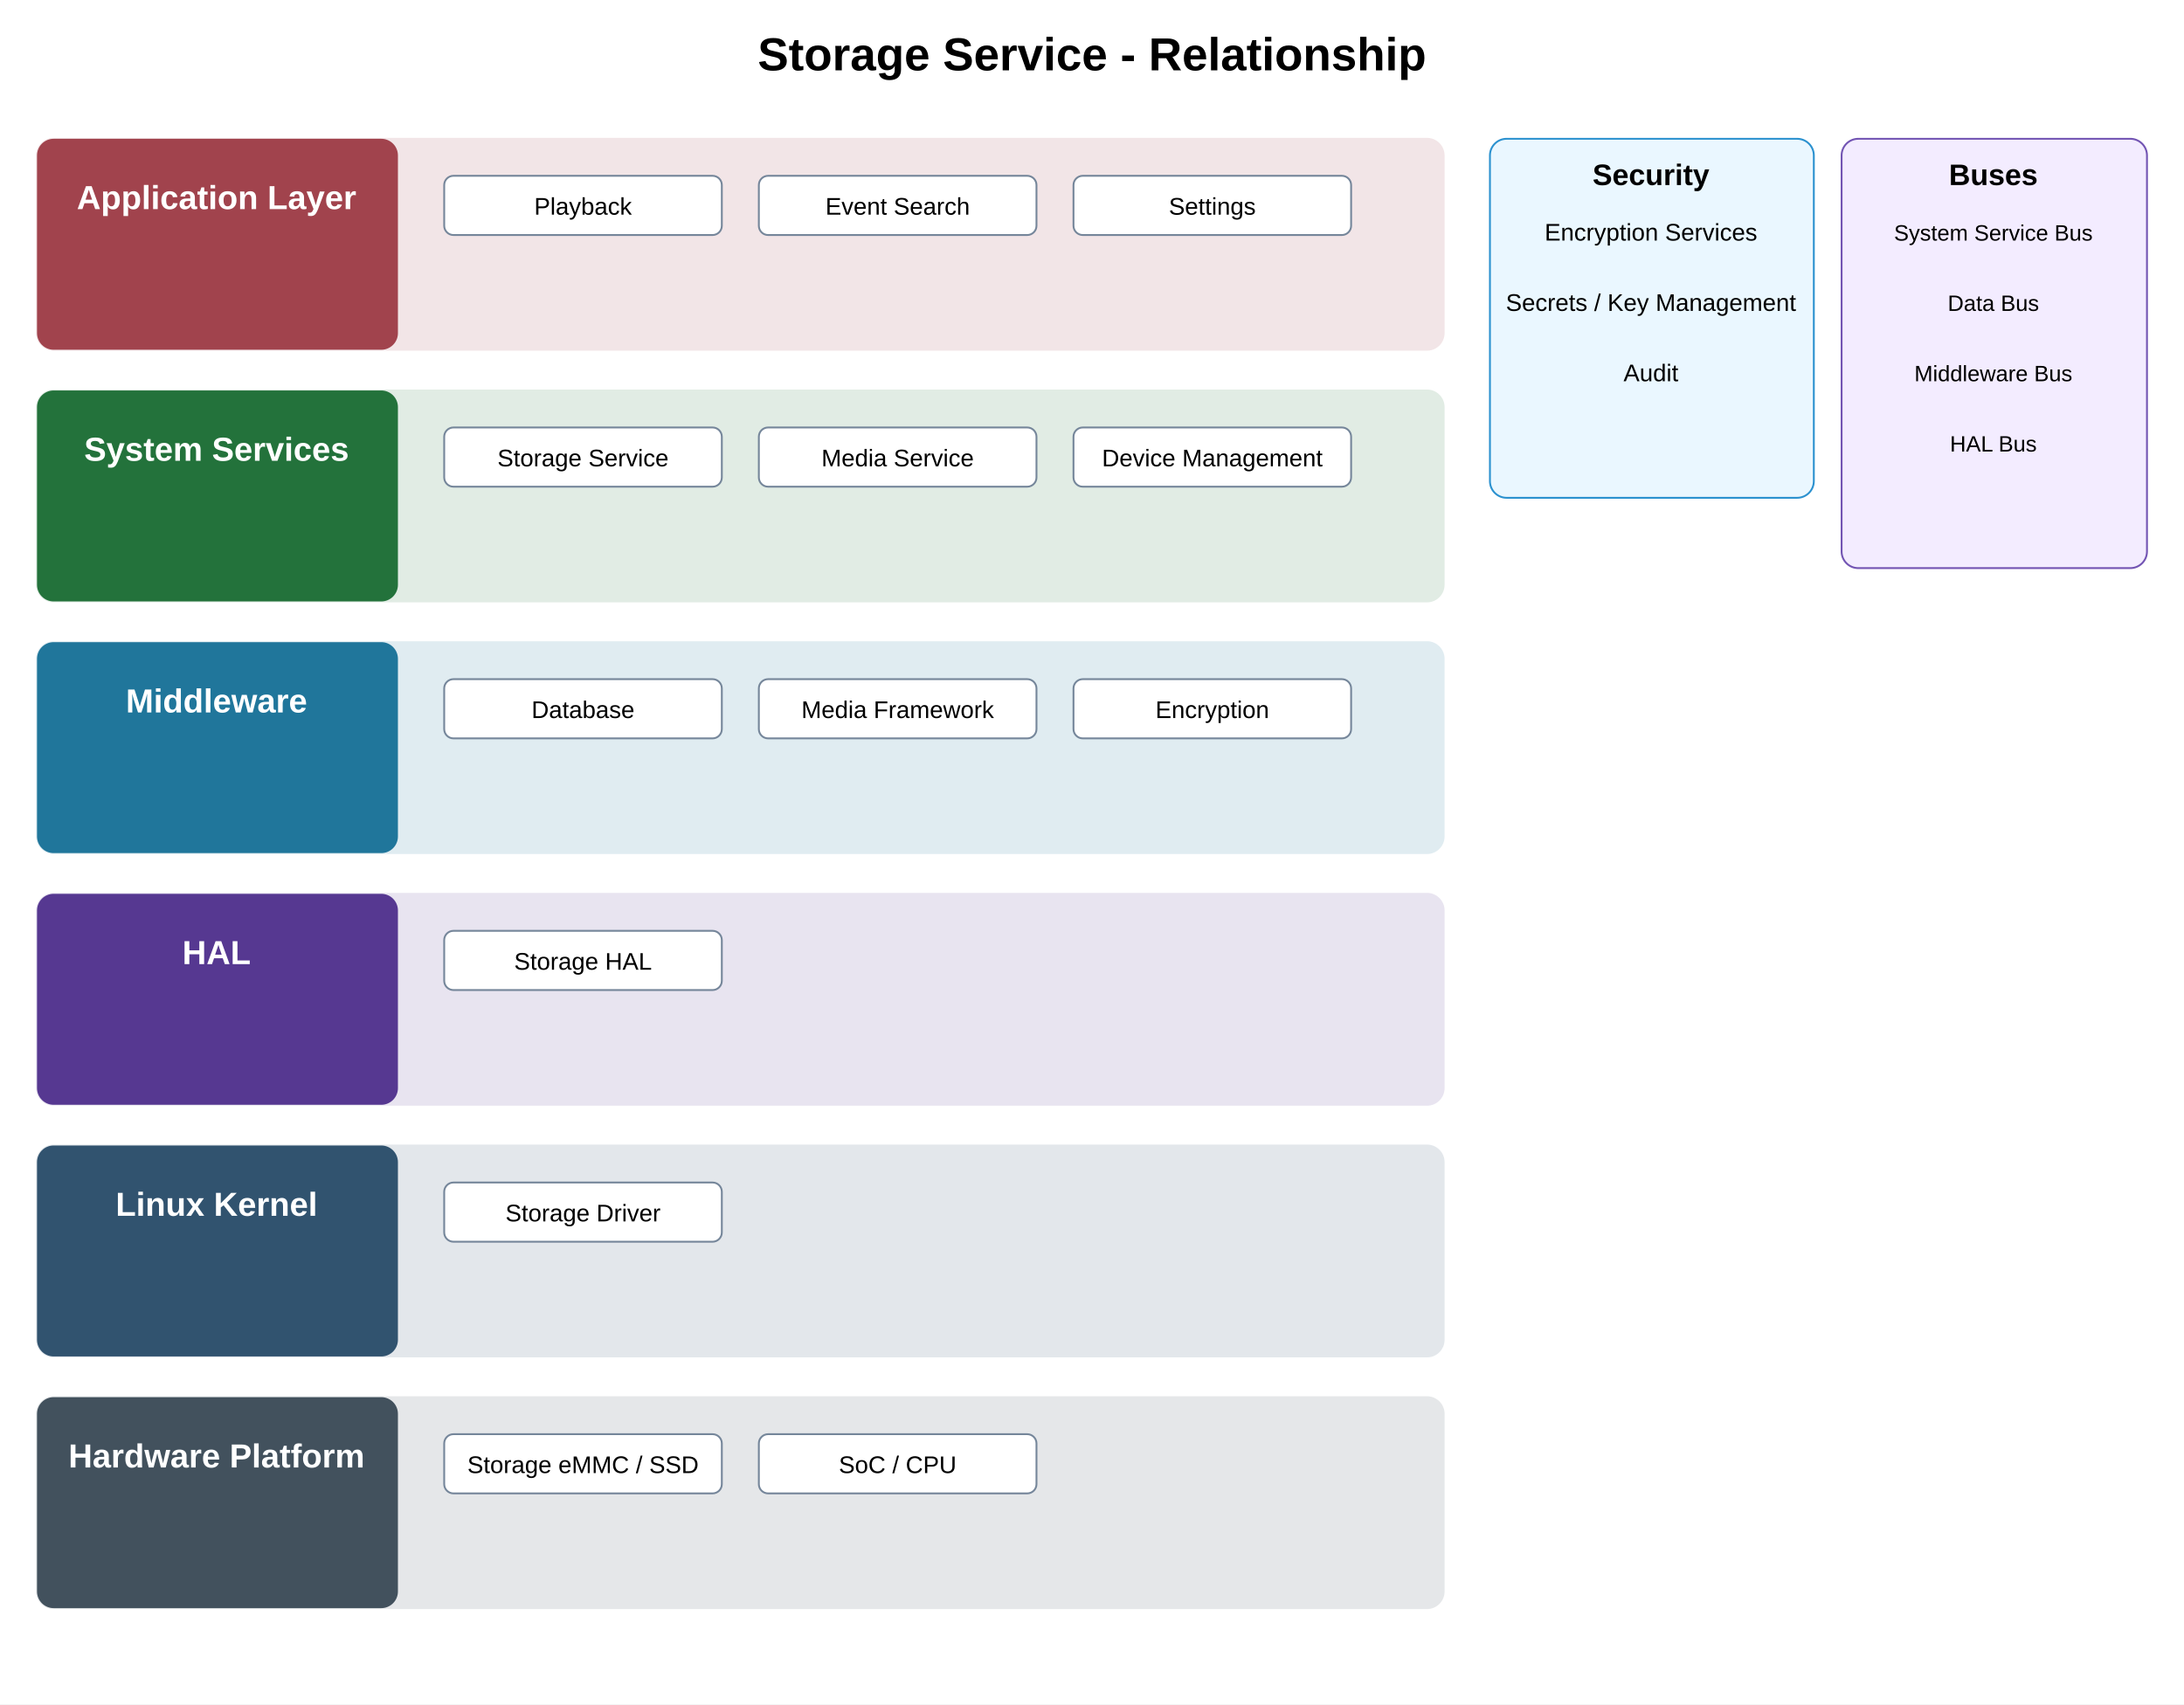
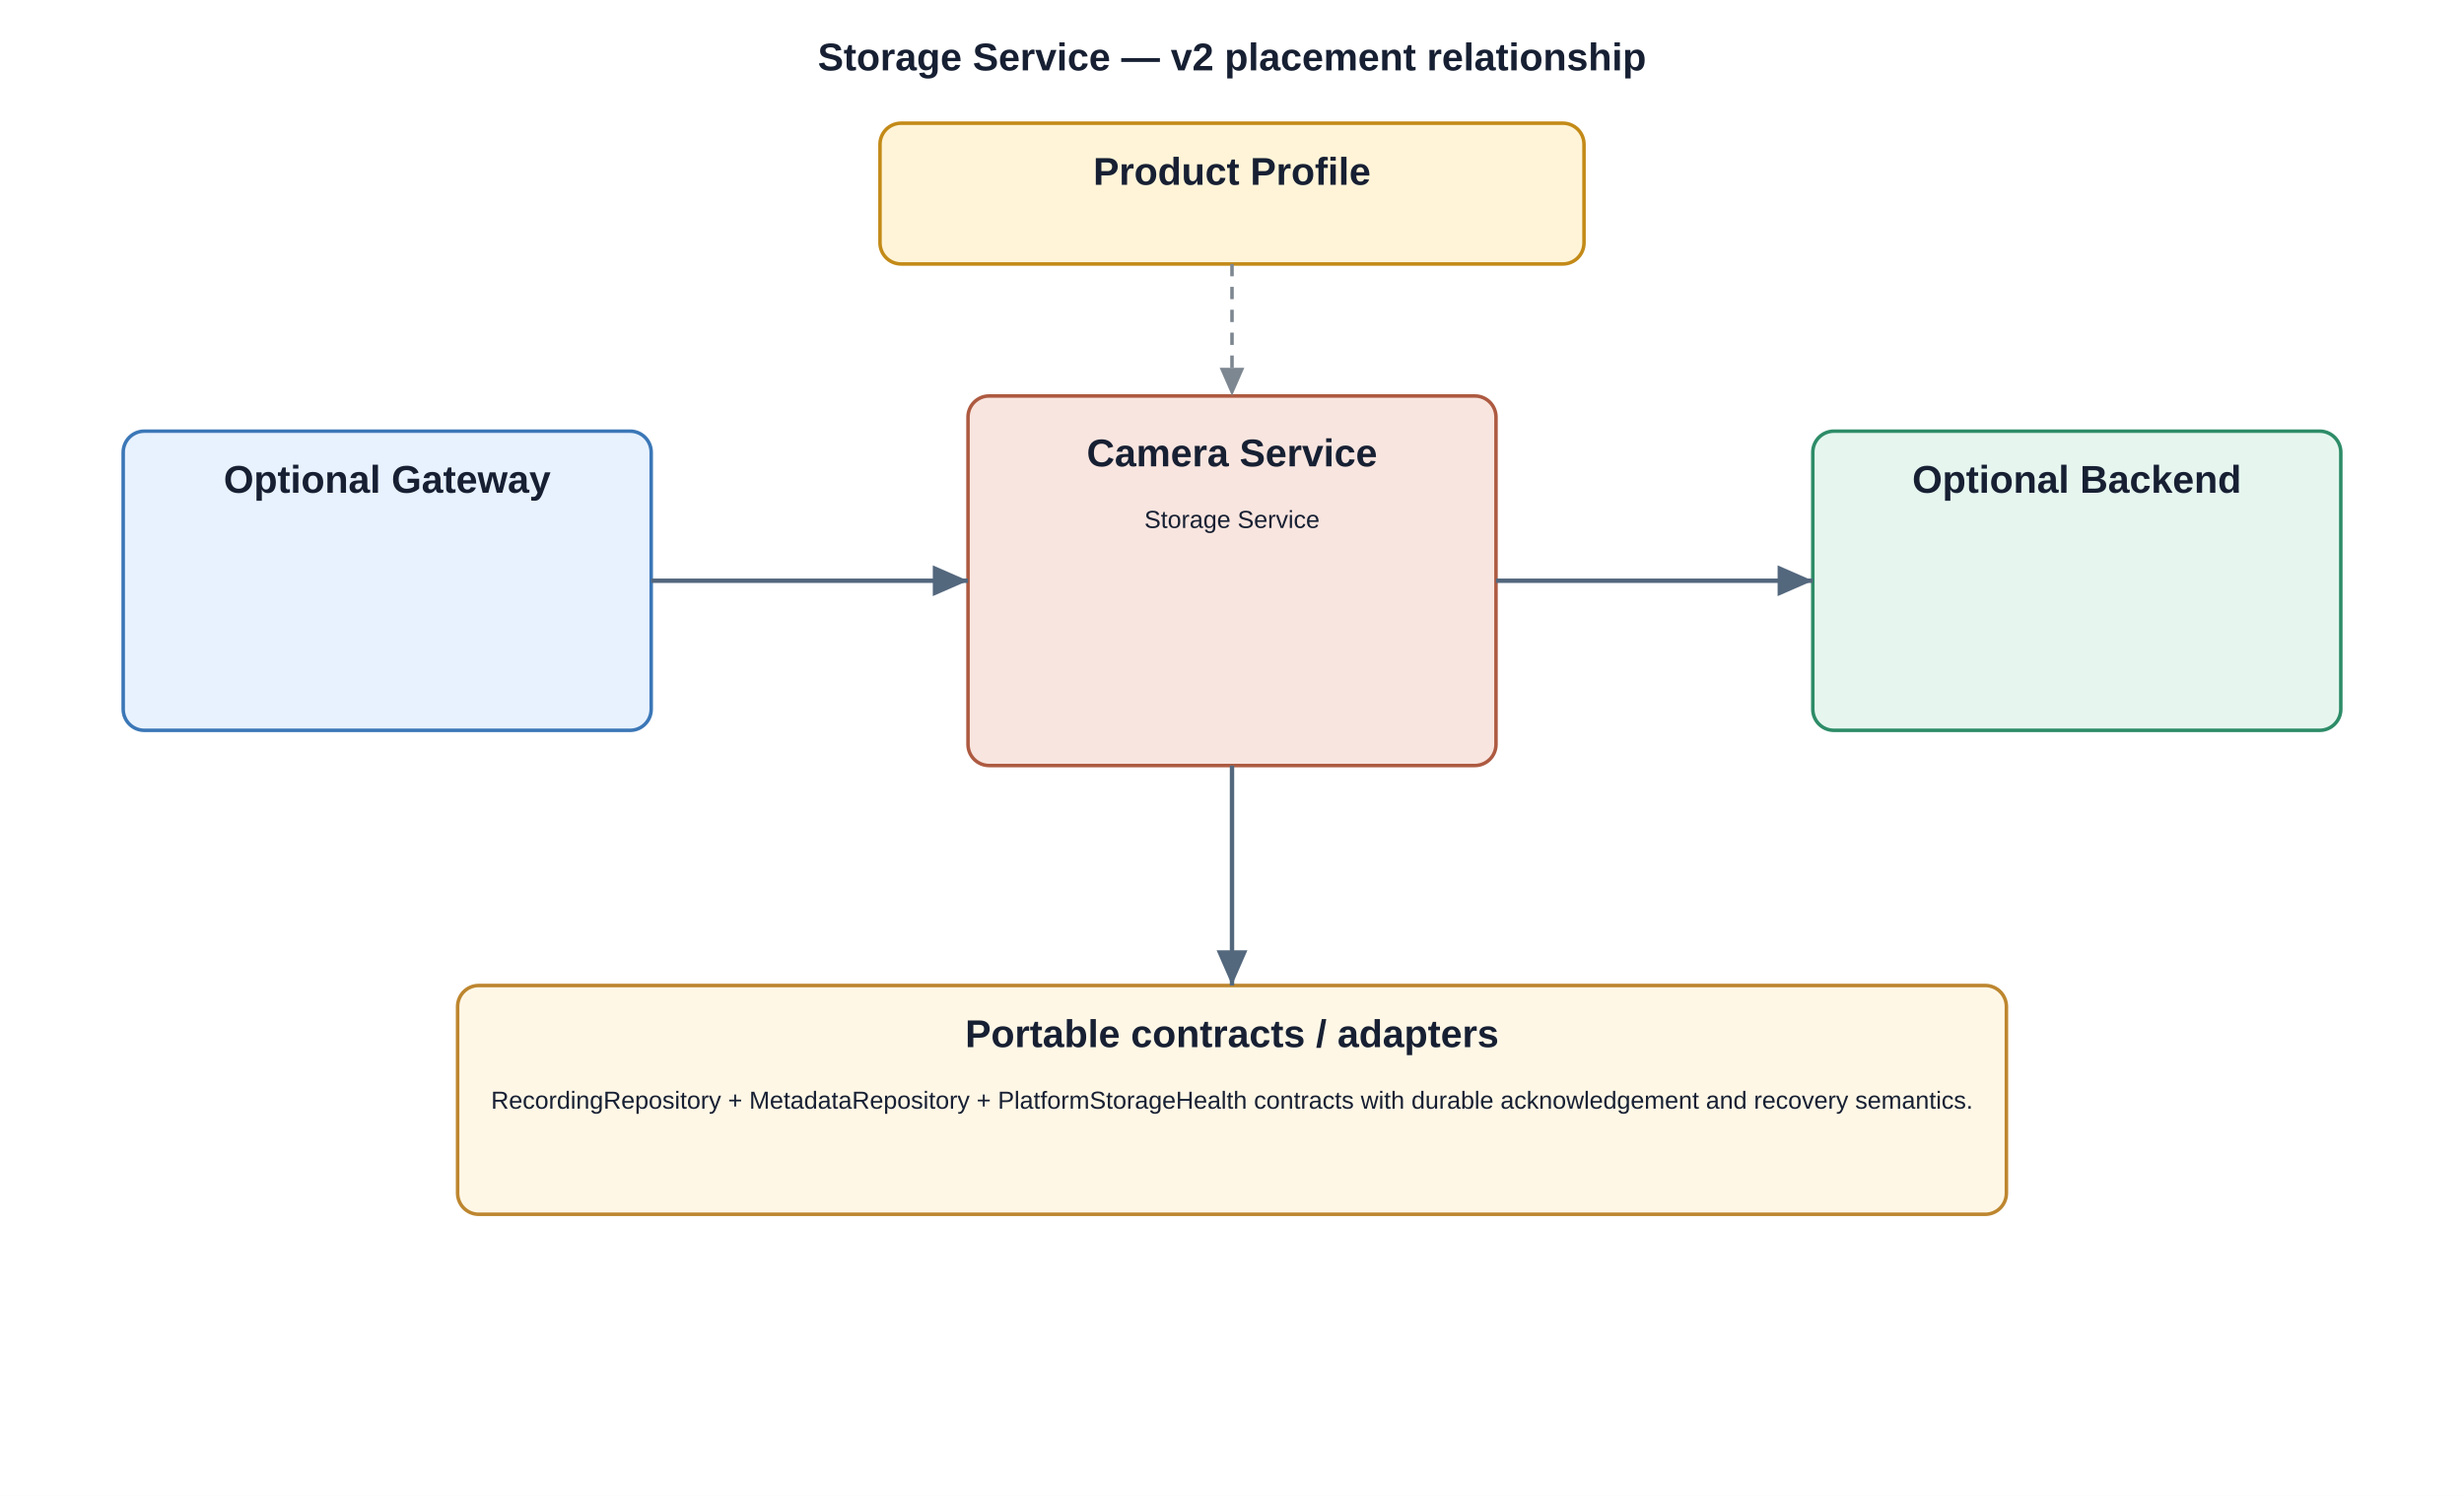
- <svg xmlns="http://www.w3.org/2000/svg" width="1180" height="921">
-   <rect width="100%" height="100%" fill="white" />
-   <text x="590" y="38" font-family="Arial" font-size="25" font-weight="bold" text-anchor="middle">Storage Service - Relationship</text>
-   <rect x="20" y="75" width="760" height="114" rx="9" fill="#a1434d" opacity=".14" stroke="#a1434d" />
-   <rect x="20" y="75" width="195" height="114" rx="9" fill="#a1434d" />
-   <text x="117" y="113" font-family="Arial" font-size="18" font-weight="bold" fill="white" text-anchor="middle">Application Layer</text>
-   <rect x="240" y="95" width="150" height="32" rx="5" fill="white" stroke="#75869a" />
-   <text x="315" y="116" font-family="Arial" font-size="13" text-anchor="middle">Playback</text>
-   <rect x="410" y="95" width="150" height="32" rx="5" fill="white" stroke="#75869a" />
-   <text x="485" y="116" font-family="Arial" font-size="13" text-anchor="middle">Event Search</text>
-   <rect x="580" y="95" width="150" height="32" rx="5" fill="white" stroke="#75869a" />
-   <text x="655" y="116" font-family="Arial" font-size="13" text-anchor="middle">Settings</text>
-   <rect x="20" y="211" width="760" height="114" rx="9" fill="#23723b" opacity=".14" stroke="#23723b" />
-   <rect x="20" y="211" width="195" height="114" rx="9" fill="#23723b" />
-   <text x="117" y="249" font-family="Arial" font-size="18" font-weight="bold" fill="white" text-anchor="middle">System Services</text>
-   <rect x="240" y="231" width="150" height="32" rx="5" fill="white" stroke="#75869a" />
-   <text x="315" y="252" font-family="Arial" font-size="13" text-anchor="middle">Storage Service</text>
-   <rect x="410" y="231" width="150" height="32" rx="5" fill="white" stroke="#75869a" />
-   <text x="485" y="252" font-family="Arial" font-size="13" text-anchor="middle">Media Service</text>
-   <rect x="580" y="231" width="150" height="32" rx="5" fill="white" stroke="#75869a" />
-   <text x="655" y="252" font-family="Arial" font-size="13" text-anchor="middle">Device Management</text>
-   <rect x="20" y="347" width="760" height="114" rx="9" fill="#20769b" opacity=".14" stroke="#20769b" />
-   <rect x="20" y="347" width="195" height="114" rx="9" fill="#20769b" />
-   <text x="117" y="385" font-family="Arial" font-size="18" font-weight="bold" fill="white" text-anchor="middle">Middleware</text>
-   <rect x="240" y="367" width="150" height="32" rx="5" fill="white" stroke="#75869a" />
-   <text x="315" y="388" font-family="Arial" font-size="13" text-anchor="middle">Database</text>
-   <rect x="410" y="367" width="150" height="32" rx="5" fill="white" stroke="#75869a" />
-   <text x="485" y="388" font-family="Arial" font-size="13" text-anchor="middle">Media Framework</text>
-   <rect x="580" y="367" width="150" height="32" rx="5" fill="white" stroke="#75869a" />
-   <text x="655" y="388" font-family="Arial" font-size="13" text-anchor="middle">Encryption</text>
-   <rect x="20" y="483" width="760" height="114" rx="9" fill="#563891" opacity=".14" stroke="#563891" />
-   <rect x="20" y="483" width="195" height="114" rx="9" fill="#563891" />
-   <text x="117" y="521" font-family="Arial" font-size="18" font-weight="bold" fill="white" text-anchor="middle">HAL</text>
-   <rect x="240" y="503" width="150" height="32" rx="5" fill="white" stroke="#75869a" />
-   <text x="315" y="524" font-family="Arial" font-size="13" text-anchor="middle">Storage HAL</text>
-   <rect x="20" y="619" width="760" height="114" rx="9" fill="#31536f" opacity=".14" stroke="#31536f" />
-   <rect x="20" y="619" width="195" height="114" rx="9" fill="#31536f" />
-   <text x="117" y="657" font-family="Arial" font-size="18" font-weight="bold" fill="white" text-anchor="middle">Linux Kernel</text>
-   <rect x="240" y="639" width="150" height="32" rx="5" fill="white" stroke="#75869a" />
-   <text x="315" y="660" font-family="Arial" font-size="13" text-anchor="middle">Storage Driver</text>
-   <rect x="20" y="755" width="760" height="114" rx="9" fill="#42515d" opacity=".14" stroke="#42515d" />
-   <rect x="20" y="755" width="195" height="114" rx="9" fill="#42515d" />
-   <text x="117" y="793" font-family="Arial" font-size="18" font-weight="bold" fill="white" text-anchor="middle">Hardware Platform</text>
-   <rect x="240" y="775" width="150" height="32" rx="5" fill="white" stroke="#75869a" />
-   <text x="315" y="796" font-family="Arial" font-size="13" text-anchor="middle">Storage eMMC / SSD</text>
-   <rect x="410" y="775" width="150" height="32" rx="5" fill="white" stroke="#75869a" />
-   <text x="485" y="796" font-family="Arial" font-size="13" text-anchor="middle">SoC / CPU</text>
-   <rect x="805" y="75" width="175" height="194" rx="9" fill="#eaf7ff" stroke="#2b91cf" />
-   <text x="892" y="100" font-family="Arial" font-size="16" font-weight="bold" text-anchor="middle">Security</text>
-   <text x="892" y="130" font-family="Arial" font-size="13" text-anchor="middle">Encryption Services</text>
-   <text x="892" y="168" font-family="Arial" font-size="13" text-anchor="middle">Secrets / Key Management</text>
-   <text x="892" y="206" font-family="Arial" font-size="13" text-anchor="middle">Audit</text>
-   <rect x="995" y="75" width="165" height="232" rx="9" fill="#f3ecff" stroke="#7254b3" />
-   <text x="1077" y="100" font-family="Arial" font-size="16" font-weight="bold" text-anchor="middle">Buses</text>
-   <text x="1077" y="130" font-family="Arial" font-size="12" text-anchor="middle">System Service Bus</text>
-   <text x="1077" y="168" font-family="Arial" font-size="12" text-anchor="middle">Data Bus</text>
-   <text x="1077" y="206" font-family="Arial" font-size="12" text-anchor="middle">Middleware Bus</text>
-   <text x="1077" y="244" font-family="Arial" font-size="12" text-anchor="middle">HAL Bus</text>
+ <svg xmlns="http://www.w3.org/2000/svg" width="1400" height="850">
+   <defs>
+     <style>text{font-family:Arial;fill:#172033}.h{font-size:22px;font-weight:bold}.t{font-size:14px}.cam{fill:#f9e5df;stroke:#ad5a41;stroke-width:2}.gw{fill:#e8f2ff;stroke:#3b77b7;stroke-width:2}.back{fill:#e6f6ef;stroke:#2d8c68;stroke-width:2}.repo{fill:#fff7e6;stroke:#bd862f;stroke-width:2}.p{fill:#fff4d8;stroke:#c38a17;stroke-width:2}.a{stroke:#53677d;stroke-width:2.5;fill:none;marker-end:url(#a)}.o{stroke:#7d8791;stroke-width:2;stroke-dasharray:7 6;fill:none;marker-end:url(#o)}</style>
+     <marker id="a" markerWidth="10" markerHeight="10" refX="8" refY="3.5" orient="auto">
+       <polygon points="0 0,8 3.5,0 7" fill="#53677d" />
+     </marker>
+     <marker id="o" markerWidth="10" markerHeight="10" refX="8" refY="3.5" orient="auto">
+       <polygon points="0 0,8 3.5,0 7" fill="#7d8791" />
+     </marker>
+   </defs>
+   <rect width="1400" height="850" fill="white" />
+   <text x="700" y="40" class="h" text-anchor="middle">Storage Service — v2 placement relationship</text>
+   <rect x="500" y="70" width="400" height="80" rx="12" class="p" />
+   <text x="700" y="105" class="h" text-anchor="middle">Product Profile</text>
+   <rect x="70" y="245" width="300" height="170" rx="12" class="gw" />
+   <text x="220" y="280" class="h" text-anchor="middle">Optional Gateway</text>
+   <rect x="550" y="225" width="300" height="210" rx="12" class="cam" />
+   <text x="700" y="265" class="h" text-anchor="middle">Camera Service</text>
+   <text x="700" y="300" class="t" text-anchor="middle">Storage Service</text>
+   <rect x="1030" y="245" width="300" height="170" rx="12" class="back" />
+   <text x="1180" y="280" class="h" text-anchor="middle">Optional Backend</text>
+   <path d="M370 330 L550 330" class="a" />
+   <path d="M850 330 L1030 330" class="a" />
+   <path d="M700 150 L700 225" class="o" />
+   <rect x="260" y="560" width="880" height="130" rx="12" class="repo" />
+   <text x="700" y="595" class="h" text-anchor="middle">Portable contracts / adapters</text>
+   <text x="700" y="630" class="t" text-anchor="middle">RecordingRepository + MetadataRepository + PlatformStorageHealth contracts with durable acknowledgement and recovery semantics.</text>
+   <path d="M700 435 L700 560" class="a" />
</svg>
